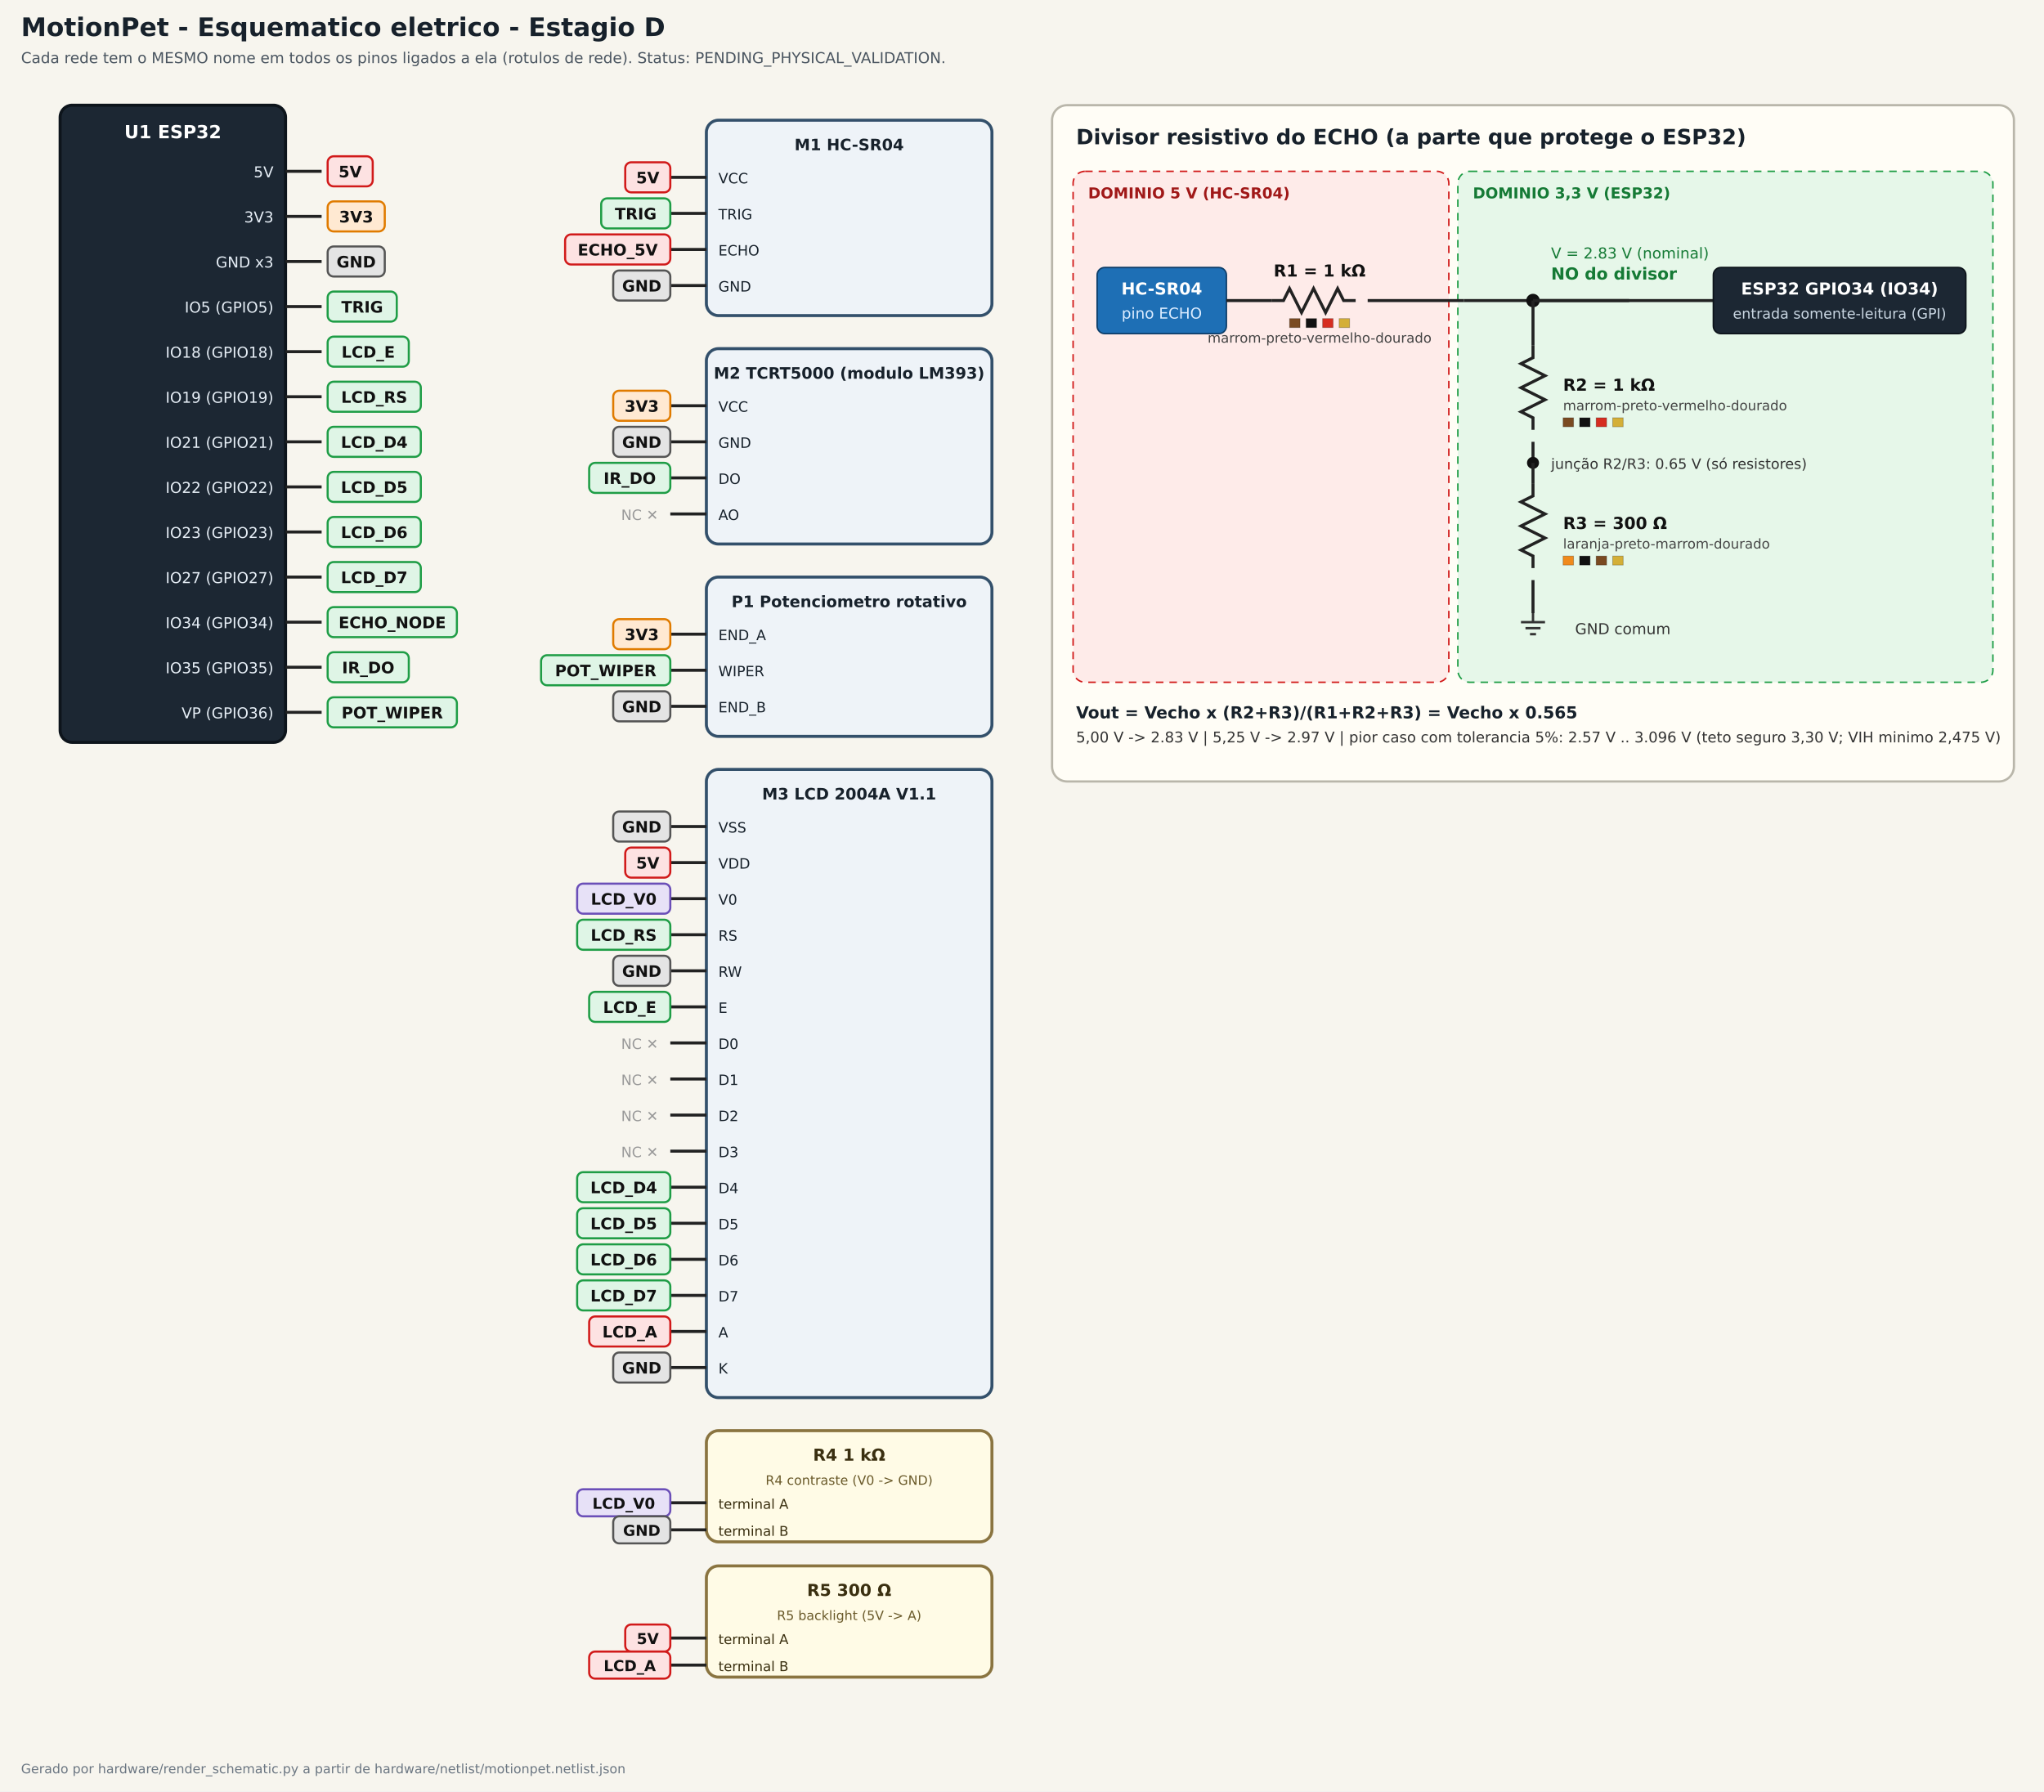
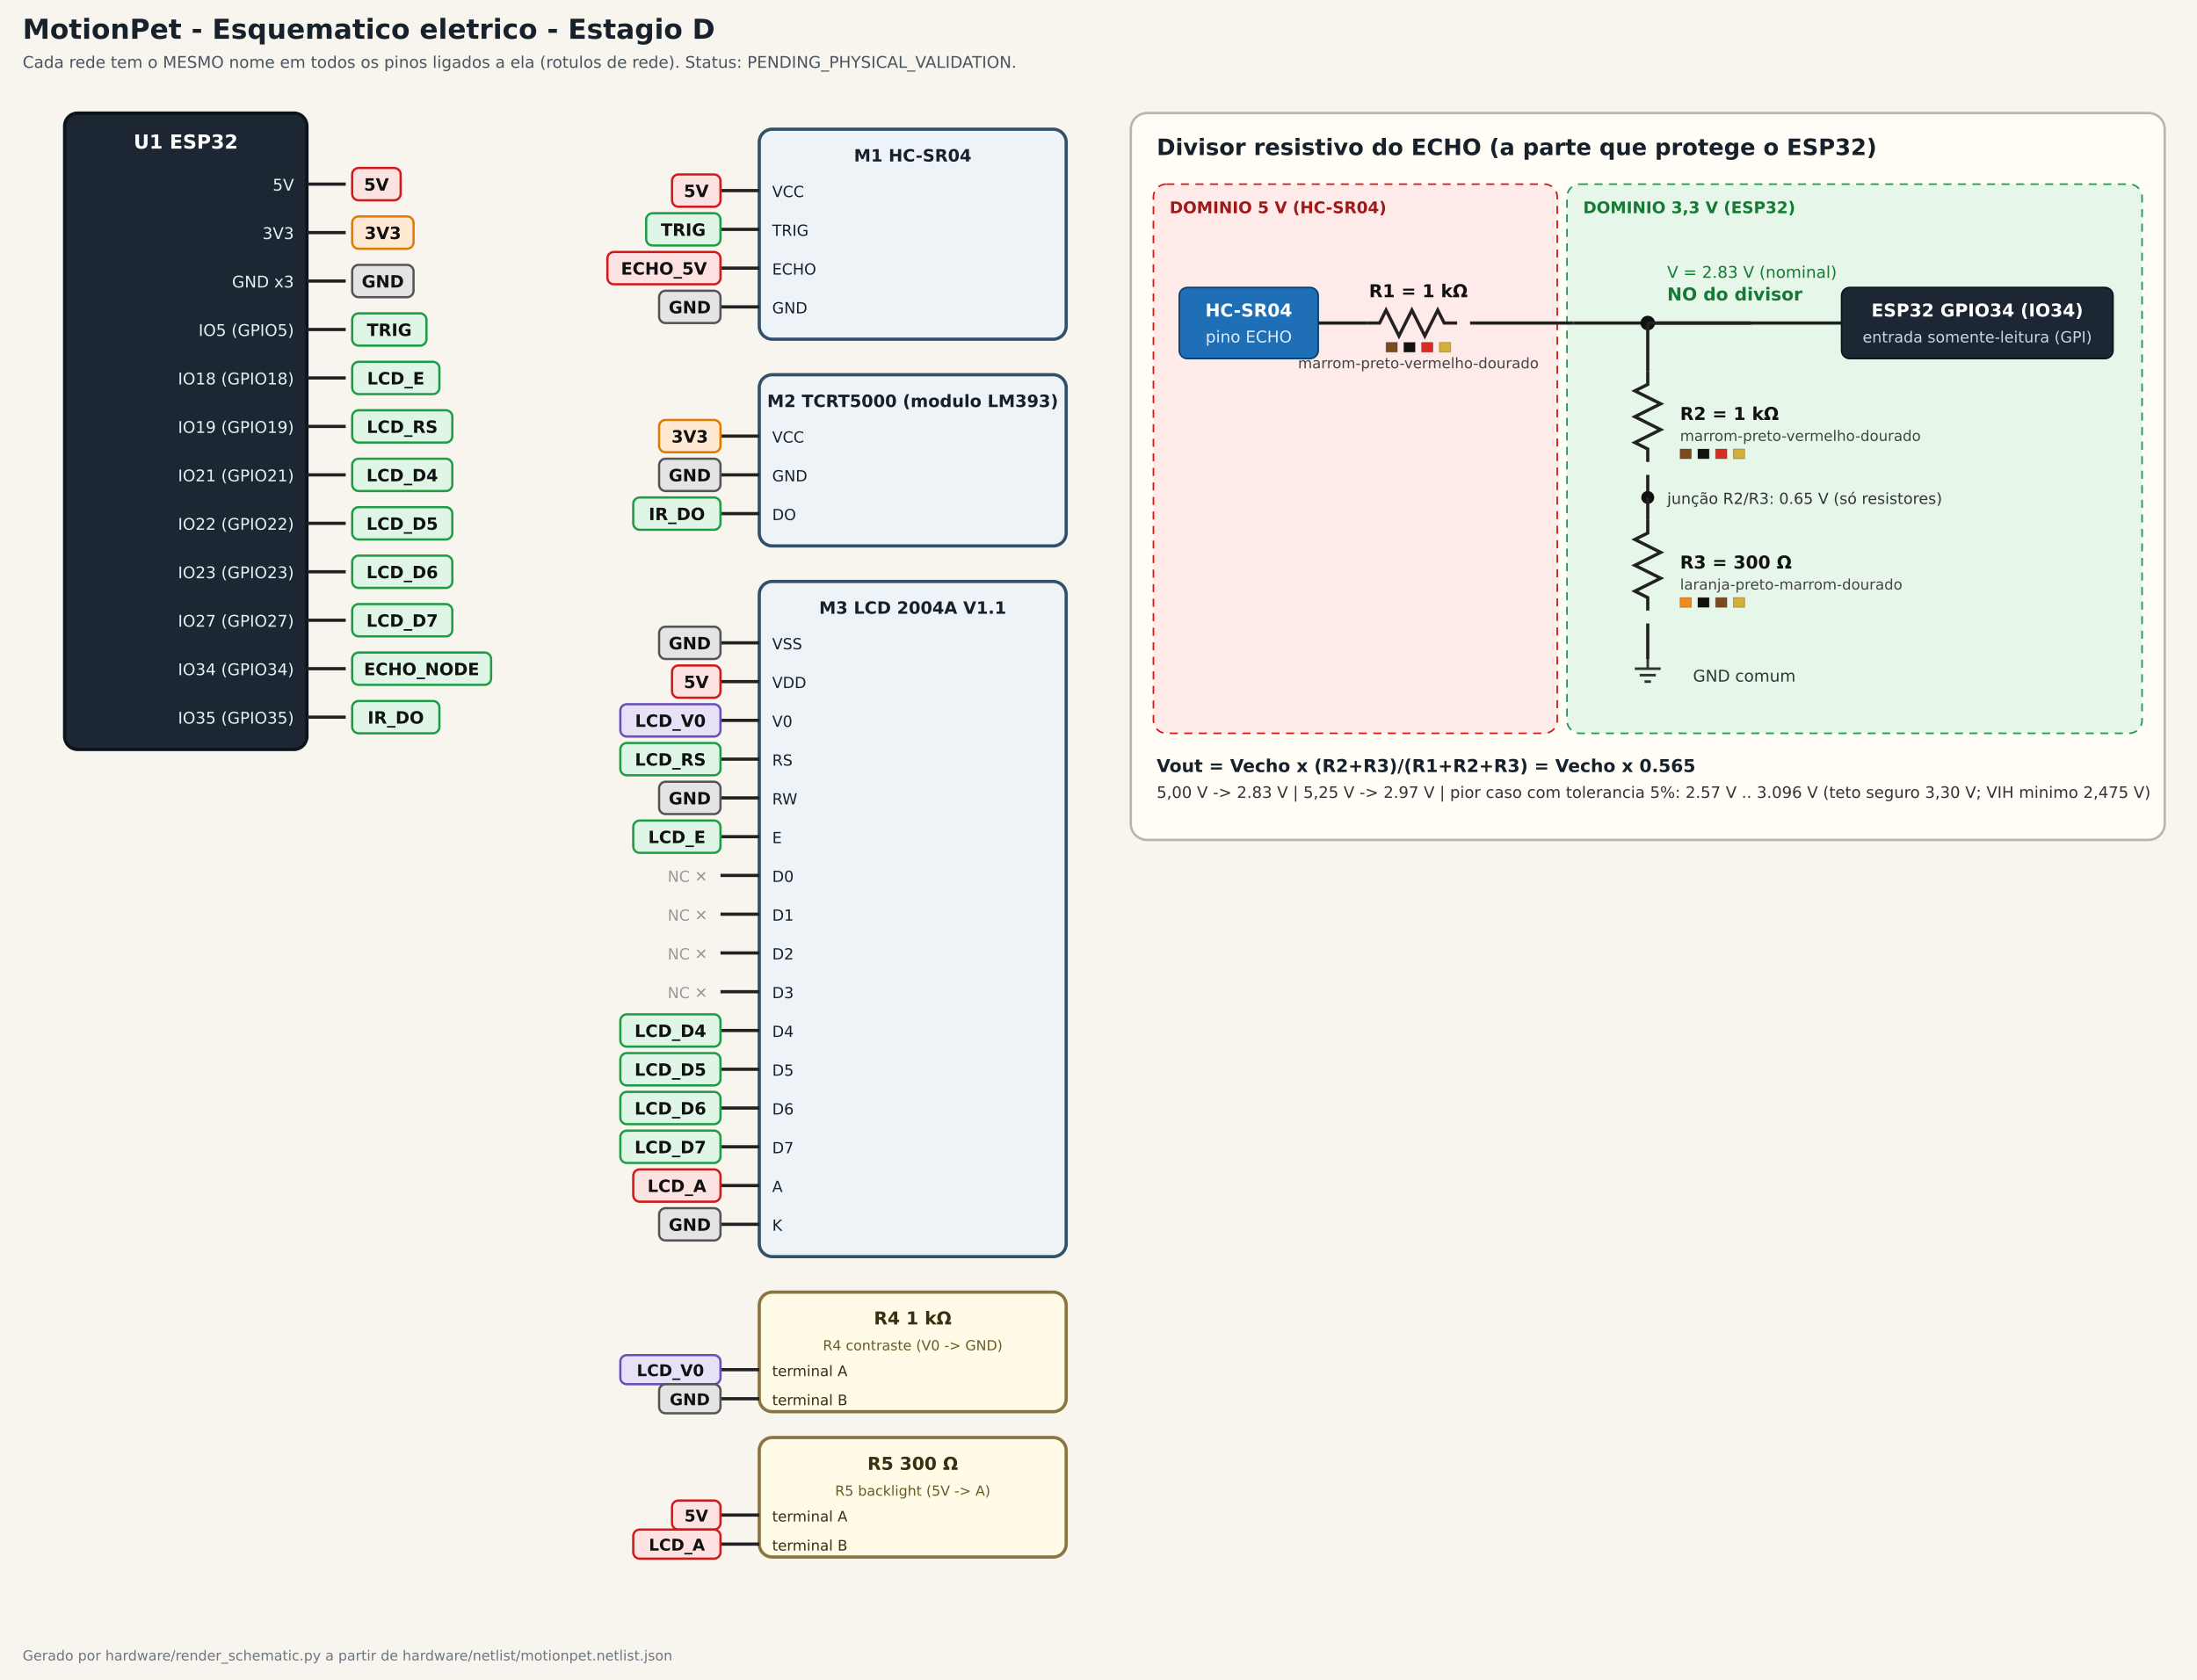
- <svg xmlns="http://www.w3.org/2000/svg" viewBox="0 0 1360 1192" width="1360" height="1192" font-family="DejaVu Sans, Verdana, Arial, sans-serif">
+ <svg xmlns="http://www.w3.org/2000/svg" viewBox="0 0 1360 1040" width="1360" height="1040" font-family="DejaVu Sans, Verdana, Arial, sans-serif">
  <rect width="100%" height="100%" fill="#f7f5ee" />
  <text x="14.0" y="24.0" font-family="DejaVu Sans, Verdana, Arial, sans-serif" font-size="17" fill="#17212b" text-anchor="start" font-weight="bold">MotionPet - Esquematico eletrico - Estagio D</text>
  <text x="14.0" y="42.0" font-family="DejaVu Sans, Verdana, Arial, sans-serif" font-size="10" fill="#4a5560" text-anchor="start" font-weight="normal">Cada rede tem o MESMO nome em todos os pinos ligados a ela (rotulos de rede). Status: PENDING_PHYSICAL_VALIDATION.</text>
-   <rect x="40" y="70" width="150" height="424" rx="8" fill="#1c2733" stroke="#0d141b" stroke-width="2" />
+   <rect x="40" y="70" width="150" height="394" rx="8" fill="#1c2733" stroke="#0d141b" stroke-width="2" />
  <text x="115.0" y="92.0" font-family="DejaVu Sans, Verdana, Arial, sans-serif" font-size="12" fill="#fff" text-anchor="middle" font-weight="bold">U1  ESP32</text>
  <path d="M190,114 h24" stroke="#222" stroke-width="2" />
  <text x="182.0" y="118.0" font-family="DejaVu Sans, Verdana, Arial, sans-serif" font-size="10" fill="#e6eef6" text-anchor="end" font-weight="normal">5V</text>
  <g>
    <rect x="218" y="104" width="30" height="20" rx="4" fill="#fde2e2" stroke="#d11a1a" stroke-width="1.4" />
    <text x="233.0" y="118.0" font-family="DejaVu Sans, Verdana, Arial, sans-serif" font-size="10.5" fill="#111" text-anchor="middle" font-weight="bold">5V</text>
  </g>
  <path d="M190,144 h24" stroke="#222" stroke-width="2" />
  <text x="182.0" y="148.0" font-family="DejaVu Sans, Verdana, Arial, sans-serif" font-size="10" fill="#e6eef6" text-anchor="end" font-weight="normal">3V3</text>
  <g>
    <rect x="218" y="134" width="38" height="20" rx="4" fill="#ffe9d2" stroke="#e07b00" stroke-width="1.4" />
    <text x="237.0" y="148.0" font-family="DejaVu Sans, Verdana, Arial, sans-serif" font-size="10.5" fill="#111" text-anchor="middle" font-weight="bold">3V3</text>
  </g>
  <path d="M190,174 h24" stroke="#222" stroke-width="2" />
  <text x="182.0" y="178.0" font-family="DejaVu Sans, Verdana, Arial, sans-serif" font-size="10" fill="#e6eef6" text-anchor="end" font-weight="normal">GND x3</text>
  <g>
    <rect x="218" y="164" width="38" height="20" rx="4" fill="#e4e4e4" stroke="#555" stroke-width="1.4" />
    <text x="237.0" y="178.0" font-family="DejaVu Sans, Verdana, Arial, sans-serif" font-size="10.5" fill="#111" text-anchor="middle" font-weight="bold">GND</text>
  </g>
  <path d="M190,204 h24" stroke="#222" stroke-width="2" />
  <text x="182.0" y="208.0" font-family="DejaVu Sans, Verdana, Arial, sans-serif" font-size="10" fill="#e6eef6" text-anchor="end" font-weight="normal">IO5 (GPIO5)</text>
  <g>
    <rect x="218" y="194" width="46" height="20" rx="4" fill="#dff5e6" stroke="#1f9d46" stroke-width="1.4" />
    <text x="241.0" y="208.0" font-family="DejaVu Sans, Verdana, Arial, sans-serif" font-size="10.5" fill="#111" text-anchor="middle" font-weight="bold">TRIG</text>
  </g>
  <path d="M190,234 h24" stroke="#222" stroke-width="2" />
  <text x="182.0" y="238.0" font-family="DejaVu Sans, Verdana, Arial, sans-serif" font-size="10" fill="#e6eef6" text-anchor="end" font-weight="normal">IO18 (GPIO18)</text>
  <g>
    <rect x="218" y="224" width="54" height="20" rx="4" fill="#dff5e6" stroke="#1f9d46" stroke-width="1.4" />
    <text x="245.0" y="238.0" font-family="DejaVu Sans, Verdana, Arial, sans-serif" font-size="10.5" fill="#111" text-anchor="middle" font-weight="bold">LCD_E</text>
  </g>
  <path d="M190,264 h24" stroke="#222" stroke-width="2" />
  <text x="182.0" y="268.0" font-family="DejaVu Sans, Verdana, Arial, sans-serif" font-size="10" fill="#e6eef6" text-anchor="end" font-weight="normal">IO19 (GPIO19)</text>
  <g>
    <rect x="218" y="254" width="62" height="20" rx="4" fill="#dff5e6" stroke="#1f9d46" stroke-width="1.4" />
    <text x="249.0" y="268.0" font-family="DejaVu Sans, Verdana, Arial, sans-serif" font-size="10.5" fill="#111" text-anchor="middle" font-weight="bold">LCD_RS</text>
  </g>
  <path d="M190,294 h24" stroke="#222" stroke-width="2" />
  <text x="182.0" y="298.0" font-family="DejaVu Sans, Verdana, Arial, sans-serif" font-size="10" fill="#e6eef6" text-anchor="end" font-weight="normal">IO21 (GPIO21)</text>
  <g>
    <rect x="218" y="284" width="62" height="20" rx="4" fill="#dff5e6" stroke="#1f9d46" stroke-width="1.4" />
    <text x="249.0" y="298.0" font-family="DejaVu Sans, Verdana, Arial, sans-serif" font-size="10.5" fill="#111" text-anchor="middle" font-weight="bold">LCD_D4</text>
  </g>
  <path d="M190,324 h24" stroke="#222" stroke-width="2" />
  <text x="182.0" y="328.0" font-family="DejaVu Sans, Verdana, Arial, sans-serif" font-size="10" fill="#e6eef6" text-anchor="end" font-weight="normal">IO22 (GPIO22)</text>
  <g>
    <rect x="218" y="314" width="62" height="20" rx="4" fill="#dff5e6" stroke="#1f9d46" stroke-width="1.4" />
    <text x="249.0" y="328.0" font-family="DejaVu Sans, Verdana, Arial, sans-serif" font-size="10.5" fill="#111" text-anchor="middle" font-weight="bold">LCD_D5</text>
  </g>
  <path d="M190,354 h24" stroke="#222" stroke-width="2" />
  <text x="182.0" y="358.0" font-family="DejaVu Sans, Verdana, Arial, sans-serif" font-size="10" fill="#e6eef6" text-anchor="end" font-weight="normal">IO23 (GPIO23)</text>
  <g>
    <rect x="218" y="344" width="62" height="20" rx="4" fill="#dff5e6" stroke="#1f9d46" stroke-width="1.4" />
    <text x="249.0" y="358.0" font-family="DejaVu Sans, Verdana, Arial, sans-serif" font-size="10.5" fill="#111" text-anchor="middle" font-weight="bold">LCD_D6</text>
  </g>
  <path d="M190,384 h24" stroke="#222" stroke-width="2" />
  <text x="182.0" y="388.0" font-family="DejaVu Sans, Verdana, Arial, sans-serif" font-size="10" fill="#e6eef6" text-anchor="end" font-weight="normal">IO27 (GPIO27)</text>
  <g>
    <rect x="218" y="374" width="62" height="20" rx="4" fill="#dff5e6" stroke="#1f9d46" stroke-width="1.4" />
    <text x="249.0" y="388.0" font-family="DejaVu Sans, Verdana, Arial, sans-serif" font-size="10.5" fill="#111" text-anchor="middle" font-weight="bold">LCD_D7</text>
  </g>
  <path d="M190,414 h24" stroke="#222" stroke-width="2" />
  <text x="182.0" y="418.0" font-family="DejaVu Sans, Verdana, Arial, sans-serif" font-size="10" fill="#e6eef6" text-anchor="end" font-weight="normal">IO34 (GPIO34)</text>
  <g>
    <rect x="218" y="404" width="86" height="20" rx="4" fill="#dff5e6" stroke="#1f9d46" stroke-width="1.4" />
    <text x="261.0" y="418.0" font-family="DejaVu Sans, Verdana, Arial, sans-serif" font-size="10.5" fill="#111" text-anchor="middle" font-weight="bold">ECHO_NODE</text>
  </g>
  <path d="M190,444 h24" stroke="#222" stroke-width="2" />
  <text x="182.0" y="448.0" font-family="DejaVu Sans, Verdana, Arial, sans-serif" font-size="10" fill="#e6eef6" text-anchor="end" font-weight="normal">IO35 (GPIO35)</text>
  <g>
    <rect x="218" y="434" width="54" height="20" rx="4" fill="#dff5e6" stroke="#1f9d46" stroke-width="1.4" />
    <text x="245.0" y="448.0" font-family="DejaVu Sans, Verdana, Arial, sans-serif" font-size="10.5" fill="#111" text-anchor="middle" font-weight="bold">IR_DO</text>
-   </g>
-   <path d="M190,474 h24" stroke="#222" stroke-width="2" />
-   <text x="182.0" y="478.0" font-family="DejaVu Sans, Verdana, Arial, sans-serif" font-size="10" fill="#e6eef6" text-anchor="end" font-weight="normal">VP (GPIO36)</text>
-   <g>
-     <rect x="218" y="464" width="86" height="20" rx="4" fill="#dff5e6" stroke="#1f9d46" stroke-width="1.4" />
-     <text x="261.0" y="478.0" font-family="DejaVu Sans, Verdana, Arial, sans-serif" font-size="10.5" fill="#111" text-anchor="middle" font-weight="bold">POT_WIPER</text>
  </g>
  <rect x="470" y="80" width="190" height="130" rx="8" fill="#eef3f8" stroke="#33506b" stroke-width="2" />
  <text x="565.0" y="100.0" font-family="DejaVu Sans, Verdana, Arial, sans-serif" font-size="10.5" fill="#17212b" text-anchor="middle" font-weight="bold">M1  HC-SR04</text>
  <path d="M470,118 h-24" stroke="#222" stroke-width="2" />
  <text x="478.0" y="122.0" font-family="DejaVu Sans, Verdana, Arial, sans-serif" font-size="9.5" fill="#17212b" text-anchor="start" font-weight="normal">VCC</text>
  <g>
    <rect x="416" y="108" width="30" height="20" rx="4" fill="#fde2e2" stroke="#d11a1a" stroke-width="1.4" />
    <text x="431.0" y="122.0" font-family="DejaVu Sans, Verdana, Arial, sans-serif" font-size="10.5" fill="#111" text-anchor="middle" font-weight="bold">5V</text>
  </g>
  <path d="M470,142 h-24" stroke="#222" stroke-width="2" />
  <text x="478.0" y="146.0" font-family="DejaVu Sans, Verdana, Arial, sans-serif" font-size="9.5" fill="#17212b" text-anchor="start" font-weight="normal">TRIG</text>
  <g>
    <rect x="400" y="132" width="46" height="20" rx="4" fill="#dff5e6" stroke="#1f9d46" stroke-width="1.4" />
    <text x="423.0" y="146.0" font-family="DejaVu Sans, Verdana, Arial, sans-serif" font-size="10.5" fill="#111" text-anchor="middle" font-weight="bold">TRIG</text>
  </g>
  <path d="M470,166 h-24" stroke="#222" stroke-width="2" />
  <text x="478.0" y="170.0" font-family="DejaVu Sans, Verdana, Arial, sans-serif" font-size="9.5" fill="#17212b" text-anchor="start" font-weight="normal">ECHO</text>
  <g>
    <rect x="376" y="156" width="70" height="20" rx="4" fill="#fde2e2" stroke="#d11a1a" stroke-width="1.4" />
    <text x="411.0" y="170.0" font-family="DejaVu Sans, Verdana, Arial, sans-serif" font-size="10.5" fill="#111" text-anchor="middle" font-weight="bold">ECHO_5V</text>
  </g>
  <path d="M470,190 h-24" stroke="#222" stroke-width="2" />
  <text x="478.0" y="194.0" font-family="DejaVu Sans, Verdana, Arial, sans-serif" font-size="9.5" fill="#17212b" text-anchor="start" font-weight="normal">GND</text>
  <g>
    <rect x="408" y="180" width="38" height="20" rx="4" fill="#e4e4e4" stroke="#555" stroke-width="1.4" />
    <text x="427.0" y="194.0" font-family="DejaVu Sans, Verdana, Arial, sans-serif" font-size="10.5" fill="#111" text-anchor="middle" font-weight="bold">GND</text>
  </g>
-   <rect x="470" y="232" width="190" height="130" rx="8" fill="#eef3f8" stroke="#33506b" stroke-width="2" />
+   <rect x="470" y="232" width="190" height="106" rx="8" fill="#eef3f8" stroke="#33506b" stroke-width="2" />
  <text x="565.0" y="252.0" font-family="DejaVu Sans, Verdana, Arial, sans-serif" font-size="10.5" fill="#17212b" text-anchor="middle" font-weight="bold">M2  TCRT5000 (modulo LM393)</text>
  <path d="M470,270 h-24" stroke="#222" stroke-width="2" />
  <text x="478.0" y="274.0" font-family="DejaVu Sans, Verdana, Arial, sans-serif" font-size="9.5" fill="#17212b" text-anchor="start" font-weight="normal">VCC</text>
  <g>
    <rect x="408" y="260" width="38" height="20" rx="4" fill="#ffe9d2" stroke="#e07b00" stroke-width="1.4" />
    <text x="427.0" y="274.0" font-family="DejaVu Sans, Verdana, Arial, sans-serif" font-size="10.5" fill="#111" text-anchor="middle" font-weight="bold">3V3</text>
  </g>
  <path d="M470,294 h-24" stroke="#222" stroke-width="2" />
  <text x="478.0" y="298.0" font-family="DejaVu Sans, Verdana, Arial, sans-serif" font-size="9.5" fill="#17212b" text-anchor="start" font-weight="normal">GND</text>
  <g>
    <rect x="408" y="284" width="38" height="20" rx="4" fill="#e4e4e4" stroke="#555" stroke-width="1.4" />
    <text x="427.0" y="298.0" font-family="DejaVu Sans, Verdana, Arial, sans-serif" font-size="10.5" fill="#111" text-anchor="middle" font-weight="bold">GND</text>
  </g>
  <path d="M470,318 h-24" stroke="#222" stroke-width="2" />
  <text x="478.0" y="322.0" font-family="DejaVu Sans, Verdana, Arial, sans-serif" font-size="9.5" fill="#17212b" text-anchor="start" font-weight="normal">DO</text>
  <g>
    <rect x="392" y="308" width="54" height="20" rx="4" fill="#dff5e6" stroke="#1f9d46" stroke-width="1.4" />
    <text x="419.0" y="322.0" font-family="DejaVu Sans, Verdana, Arial, sans-serif" font-size="10.5" fill="#111" text-anchor="middle" font-weight="bold">IR_DO</text>
  </g>
-   <path d="M470,342 h-24" stroke="#222" stroke-width="2" />
-   <text x="478.0" y="346.0" font-family="DejaVu Sans, Verdana, Arial, sans-serif" font-size="9.5" fill="#17212b" text-anchor="start" font-weight="normal">AO</text>
-   <text x="438.0" y="346.0" font-family="DejaVu Sans, Verdana, Arial, sans-serif" font-size="9.5" fill="#999" text-anchor="end" font-weight="normal">NC ✕</text>
-   <rect x="470" y="384" width="190" height="106" rx="8" fill="#eef3f8" stroke="#33506b" stroke-width="2" />
-   <text x="565.0" y="404.0" font-family="DejaVu Sans, Verdana, Arial, sans-serif" font-size="10.5" fill="#17212b" text-anchor="middle" font-weight="bold">P1  Potenciometro rotativo</text>
+   <rect x="470" y="360" width="190" height="418" rx="8" fill="#eef3f8" stroke="#33506b" stroke-width="2" />
+   <text x="565.0" y="380.0" font-family="DejaVu Sans, Verdana, Arial, sans-serif" font-size="10.5" fill="#17212b" text-anchor="middle" font-weight="bold">M3  LCD 2004A V1.1</text>
+   <path d="M470,398 h-24" stroke="#222" stroke-width="2" />
+   <text x="478.0" y="402.0" font-family="DejaVu Sans, Verdana, Arial, sans-serif" font-size="9.5" fill="#17212b" text-anchor="start" font-weight="normal">VSS</text>
+   <g>
+     <rect x="408" y="388" width="38" height="20" rx="4" fill="#e4e4e4" stroke="#555" stroke-width="1.4" />
+     <text x="427.0" y="402.0" font-family="DejaVu Sans, Verdana, Arial, sans-serif" font-size="10.5" fill="#111" text-anchor="middle" font-weight="bold">GND</text>
+   </g>
  <path d="M470,422 h-24" stroke="#222" stroke-width="2" />
-   <text x="478.0" y="426.0" font-family="DejaVu Sans, Verdana, Arial, sans-serif" font-size="9.5" fill="#17212b" text-anchor="start" font-weight="normal">END_A</text>
-   <g>
-     <rect x="408" y="412" width="38" height="20" rx="4" fill="#ffe9d2" stroke="#e07b00" stroke-width="1.4" />
-     <text x="427.0" y="426.0" font-family="DejaVu Sans, Verdana, Arial, sans-serif" font-size="10.5" fill="#111" text-anchor="middle" font-weight="bold">3V3</text>
+   <text x="478.0" y="426.0" font-family="DejaVu Sans, Verdana, Arial, sans-serif" font-size="9.5" fill="#17212b" text-anchor="start" font-weight="normal">VDD</text>
+   <g>
+     <rect x="416" y="412" width="30" height="20" rx="4" fill="#fde2e2" stroke="#d11a1a" stroke-width="1.4" />
+     <text x="431.0" y="426.0" font-family="DejaVu Sans, Verdana, Arial, sans-serif" font-size="10.5" fill="#111" text-anchor="middle" font-weight="bold">5V</text>
  </g>
  <path d="M470,446 h-24" stroke="#222" stroke-width="2" />
-   <text x="478.0" y="450.0" font-family="DejaVu Sans, Verdana, Arial, sans-serif" font-size="9.5" fill="#17212b" text-anchor="start" font-weight="normal">WIPER</text>
-   <g>
-     <rect x="360" y="436" width="86" height="20" rx="4" fill="#dff5e6" stroke="#1f9d46" stroke-width="1.4" />
-     <text x="403.0" y="450.0" font-family="DejaVu Sans, Verdana, Arial, sans-serif" font-size="10.5" fill="#111" text-anchor="middle" font-weight="bold">POT_WIPER</text>
+   <text x="478.0" y="450.0" font-family="DejaVu Sans, Verdana, Arial, sans-serif" font-size="9.5" fill="#17212b" text-anchor="start" font-weight="normal">V0</text>
+   <g>
+     <rect x="384" y="436" width="62" height="20" rx="4" fill="#e7e1f7" stroke="#6b4fb8" stroke-width="1.4" />
+     <text x="415.0" y="450.0" font-family="DejaVu Sans, Verdana, Arial, sans-serif" font-size="10.5" fill="#111" text-anchor="middle" font-weight="bold">LCD_V0</text>
  </g>
  <path d="M470,470 h-24" stroke="#222" stroke-width="2" />
-   <text x="478.0" y="474.0" font-family="DejaVu Sans, Verdana, Arial, sans-serif" font-size="9.5" fill="#17212b" text-anchor="start" font-weight="normal">END_B</text>
-   <g>
-     <rect x="408" y="460" width="38" height="20" rx="4" fill="#e4e4e4" stroke="#555" stroke-width="1.4" />
-     <text x="427.0" y="474.0" font-family="DejaVu Sans, Verdana, Arial, sans-serif" font-size="10.5" fill="#111" text-anchor="middle" font-weight="bold">GND</text>
-   </g>
-   <rect x="470" y="512" width="190" height="418" rx="8" fill="#eef3f8" stroke="#33506b" stroke-width="2" />
-   <text x="565.0" y="532.0" font-family="DejaVu Sans, Verdana, Arial, sans-serif" font-size="10.5" fill="#17212b" text-anchor="middle" font-weight="bold">M3  LCD 2004A V1.1</text>
-   <path d="M470,550 h-24" stroke="#222" stroke-width="2" />
-   <text x="478.0" y="554.0" font-family="DejaVu Sans, Verdana, Arial, sans-serif" font-size="9.5" fill="#17212b" text-anchor="start" font-weight="normal">VSS</text>
-   <g>
-     <rect x="408" y="540" width="38" height="20" rx="4" fill="#e4e4e4" stroke="#555" stroke-width="1.4" />
-     <text x="427.0" y="554.0" font-family="DejaVu Sans, Verdana, Arial, sans-serif" font-size="10.5" fill="#111" text-anchor="middle" font-weight="bold">GND</text>
-   </g>
-   <path d="M470,574 h-24" stroke="#222" stroke-width="2" />
-   <text x="478.0" y="578.0" font-family="DejaVu Sans, Verdana, Arial, sans-serif" font-size="9.5" fill="#17212b" text-anchor="start" font-weight="normal">VDD</text>
-   <g>
-     <rect x="416" y="564" width="30" height="20" rx="4" fill="#fde2e2" stroke="#d11a1a" stroke-width="1.4" />
-     <text x="431.0" y="578.0" font-family="DejaVu Sans, Verdana, Arial, sans-serif" font-size="10.5" fill="#111" text-anchor="middle" font-weight="bold">5V</text>
-   </g>
-   <path d="M470,598 h-24" stroke="#222" stroke-width="2" />
-   <text x="478.0" y="602.0" font-family="DejaVu Sans, Verdana, Arial, sans-serif" font-size="9.5" fill="#17212b" text-anchor="start" font-weight="normal">V0</text>
-   <g>
-     <rect x="384" y="588" width="62" height="20" rx="4" fill="#e7e1f7" stroke="#6b4fb8" stroke-width="1.4" />
-     <text x="415.0" y="602.0" font-family="DejaVu Sans, Verdana, Arial, sans-serif" font-size="10.5" fill="#111" text-anchor="middle" font-weight="bold">LCD_V0</text>
-   </g>
-   <path d="M470,622 h-24" stroke="#222" stroke-width="2" />
-   <text x="478.0" y="626.0" font-family="DejaVu Sans, Verdana, Arial, sans-serif" font-size="9.5" fill="#17212b" text-anchor="start" font-weight="normal">RS</text>
-   <g>
-     <rect x="384" y="612" width="62" height="20" rx="4" fill="#dff5e6" stroke="#1f9d46" stroke-width="1.4" />
-     <text x="415.0" y="626.0" font-family="DejaVu Sans, Verdana, Arial, sans-serif" font-size="10.5" fill="#111" text-anchor="middle" font-weight="bold">LCD_RS</text>
-   </g>
-   <path d="M470,646 h-24" stroke="#222" stroke-width="2" />
-   <text x="478.0" y="650.0" font-family="DejaVu Sans, Verdana, Arial, sans-serif" font-size="9.5" fill="#17212b" text-anchor="start" font-weight="normal">RW</text>
-   <g>
-     <rect x="408" y="636" width="38" height="20" rx="4" fill="#e4e4e4" stroke="#555" stroke-width="1.4" />
-     <text x="427.0" y="650.0" font-family="DejaVu Sans, Verdana, Arial, sans-serif" font-size="10.5" fill="#111" text-anchor="middle" font-weight="bold">GND</text>
-   </g>
-   <path d="M470,670 h-24" stroke="#222" stroke-width="2" />
-   <text x="478.0" y="674.0" font-family="DejaVu Sans, Verdana, Arial, sans-serif" font-size="9.5" fill="#17212b" text-anchor="start" font-weight="normal">E</text>
-   <g>
-     <rect x="392" y="660" width="54" height="20" rx="4" fill="#dff5e6" stroke="#1f9d46" stroke-width="1.4" />
-     <text x="419.0" y="674.0" font-family="DejaVu Sans, Verdana, Arial, sans-serif" font-size="10.5" fill="#111" text-anchor="middle" font-weight="bold">LCD_E</text>
-   </g>
-   <path d="M470,694 h-24" stroke="#222" stroke-width="2" />
-   <text x="478.0" y="698.0" font-family="DejaVu Sans, Verdana, Arial, sans-serif" font-size="9.5" fill="#17212b" text-anchor="start" font-weight="normal">D0</text>
-   <text x="438.0" y="698.0" font-family="DejaVu Sans, Verdana, Arial, sans-serif" font-size="9.5" fill="#999" text-anchor="end" font-weight="normal">NC ✕</text>
-   <path d="M470,718 h-24" stroke="#222" stroke-width="2" />
-   <text x="478.0" y="722.0" font-family="DejaVu Sans, Verdana, Arial, sans-serif" font-size="9.5" fill="#17212b" text-anchor="start" font-weight="normal">D1</text>
-   <text x="438.0" y="722.0" font-family="DejaVu Sans, Verdana, Arial, sans-serif" font-size="9.5" fill="#999" text-anchor="end" font-weight="normal">NC ✕</text>
-   <path d="M470,742 h-24" stroke="#222" stroke-width="2" />
-   <text x="478.0" y="746.0" font-family="DejaVu Sans, Verdana, Arial, sans-serif" font-size="9.5" fill="#17212b" text-anchor="start" font-weight="normal">D2</text>
-   <text x="438.0" y="746.0" font-family="DejaVu Sans, Verdana, Arial, sans-serif" font-size="9.5" fill="#999" text-anchor="end" font-weight="normal">NC ✕</text>
-   <path d="M470,766 h-24" stroke="#222" stroke-width="2" />
-   <text x="478.0" y="770.0" font-family="DejaVu Sans, Verdana, Arial, sans-serif" font-size="9.5" fill="#17212b" text-anchor="start" font-weight="normal">D3</text>
-   <text x="438.0" y="770.0" font-family="DejaVu Sans, Verdana, Arial, sans-serif" font-size="9.5" fill="#999" text-anchor="end" font-weight="normal">NC ✕</text>
-   <path d="M470,790 h-24" stroke="#222" stroke-width="2" />
-   <text x="478.0" y="794.0" font-family="DejaVu Sans, Verdana, Arial, sans-serif" font-size="9.5" fill="#17212b" text-anchor="start" font-weight="normal">D4</text>
-   <g>
-     <rect x="384" y="780" width="62" height="20" rx="4" fill="#dff5e6" stroke="#1f9d46" stroke-width="1.4" />
-     <text x="415.0" y="794.0" font-family="DejaVu Sans, Verdana, Arial, sans-serif" font-size="10.5" fill="#111" text-anchor="middle" font-weight="bold">LCD_D4</text>
-   </g>
-   <path d="M470,814 h-24" stroke="#222" stroke-width="2" />
-   <text x="478.0" y="818.0" font-family="DejaVu Sans, Verdana, Arial, sans-serif" font-size="9.5" fill="#17212b" text-anchor="start" font-weight="normal">D5</text>
-   <g>
-     <rect x="384" y="804" width="62" height="20" rx="4" fill="#dff5e6" stroke="#1f9d46" stroke-width="1.4" />
-     <text x="415.0" y="818.0" font-family="DejaVu Sans, Verdana, Arial, sans-serif" font-size="10.5" fill="#111" text-anchor="middle" font-weight="bold">LCD_D5</text>
-   </g>
-   <path d="M470,838 h-24" stroke="#222" stroke-width="2" />
-   <text x="478.0" y="842.0" font-family="DejaVu Sans, Verdana, Arial, sans-serif" font-size="9.5" fill="#17212b" text-anchor="start" font-weight="normal">D6</text>
-   <g>
-     <rect x="384" y="828" width="62" height="20" rx="4" fill="#dff5e6" stroke="#1f9d46" stroke-width="1.4" />
-     <text x="415.0" y="842.0" font-family="DejaVu Sans, Verdana, Arial, sans-serif" font-size="10.5" fill="#111" text-anchor="middle" font-weight="bold">LCD_D6</text>
-   </g>
-   <path d="M470,862 h-24" stroke="#222" stroke-width="2" />
-   <text x="478.0" y="866.0" font-family="DejaVu Sans, Verdana, Arial, sans-serif" font-size="9.5" fill="#17212b" text-anchor="start" font-weight="normal">D7</text>
-   <g>
-     <rect x="384" y="852" width="62" height="20" rx="4" fill="#dff5e6" stroke="#1f9d46" stroke-width="1.4" />
-     <text x="415.0" y="866.0" font-family="DejaVu Sans, Verdana, Arial, sans-serif" font-size="10.5" fill="#111" text-anchor="middle" font-weight="bold">LCD_D7</text>
-   </g>
-   <path d="M470,886 h-24" stroke="#222" stroke-width="2" />
-   <text x="478.0" y="890.0" font-family="DejaVu Sans, Verdana, Arial, sans-serif" font-size="9.5" fill="#17212b" text-anchor="start" font-weight="normal">A</text>
-   <g>
-     <rect x="392" y="876" width="54" height="20" rx="4" fill="#fde2e2" stroke="#d11a1a" stroke-width="1.4" />
-     <text x="419.0" y="890.0" font-family="DejaVu Sans, Verdana, Arial, sans-serif" font-size="10.5" fill="#111" text-anchor="middle" font-weight="bold">LCD_A</text>
-   </g>
-   <path d="M470,910 h-24" stroke="#222" stroke-width="2" />
-   <text x="478.0" y="914.0" font-family="DejaVu Sans, Verdana, Arial, sans-serif" font-size="9.5" fill="#17212b" text-anchor="start" font-weight="normal">K</text>
-   <g>
-     <rect x="408" y="900" width="38" height="20" rx="4" fill="#e4e4e4" stroke="#555" stroke-width="1.4" />
-     <text x="427.0" y="914.0" font-family="DejaVu Sans, Verdana, Arial, sans-serif" font-size="10.5" fill="#111" text-anchor="middle" font-weight="bold">GND</text>
-   </g>
-   <rect x="470" y="952" width="190" height="74" rx="8" fill="#fffbe6" stroke="#8a7440" stroke-width="2" />
-   <text x="565.0" y="972.0" font-family="DejaVu Sans, Verdana, Arial, sans-serif" font-size="11" fill="#3a2f10" text-anchor="middle" font-weight="bold">R4  1 kΩ</text>
-   <text x="565.0" y="988.0" font-family="DejaVu Sans, Verdana, Arial, sans-serif" font-size="8.6" fill="#6a5a2a" text-anchor="middle" font-weight="normal">R4 contraste (V0 -&gt; GND)</text>
-   <path d="M470,1000 h-24" stroke="#222" stroke-width="2" />
-   <g>
-     <rect x="384" y="991" width="62" height="18" rx="4" fill="#e7e1f7" stroke="#6b4fb8" stroke-width="1.4" />
-     <text x="415.0" y="1004.0" font-family="DejaVu Sans, Verdana, Arial, sans-serif" font-size="10" fill="#111" text-anchor="middle" font-weight="bold">LCD_V0</text>
-   </g>
-   <text x="478.0" y="1004.0" font-family="DejaVu Sans, Verdana, Arial, sans-serif" font-size="9" fill="#3a2f10" text-anchor="start" font-weight="normal">terminal A</text>
-   <path d="M470,1018 h-24" stroke="#222" stroke-width="2" />
-   <g>
-     <rect x="408" y="1009" width="38" height="18" rx="4" fill="#e4e4e4" stroke="#555" stroke-width="1.4" />
-     <text x="427.0" y="1022.0" font-family="DejaVu Sans, Verdana, Arial, sans-serif" font-size="10" fill="#111" text-anchor="middle" font-weight="bold">GND</text>
-   </g>
-   <text x="478.0" y="1022.0" font-family="DejaVu Sans, Verdana, Arial, sans-serif" font-size="9" fill="#3a2f10" text-anchor="start" font-weight="normal">terminal B</text>
-   <rect x="470" y="1042" width="190" height="74" rx="8" fill="#fffbe6" stroke="#8a7440" stroke-width="2" />
-   <text x="565.0" y="1062.0" font-family="DejaVu Sans, Verdana, Arial, sans-serif" font-size="11" fill="#3a2f10" text-anchor="middle" font-weight="bold">R5  300 Ω</text>
-   <text x="565.0" y="1078.0" font-family="DejaVu Sans, Verdana, Arial, sans-serif" font-size="8.6" fill="#6a5a2a" text-anchor="middle" font-weight="normal">R5 backlight (5V -&gt; A)</text>
-   <path d="M470,1090 h-24" stroke="#222" stroke-width="2" />
-   <g>
-     <rect x="416" y="1081" width="30" height="18" rx="4" fill="#fde2e2" stroke="#d11a1a" stroke-width="1.4" />
-     <text x="431.0" y="1094.0" font-family="DejaVu Sans, Verdana, Arial, sans-serif" font-size="10" fill="#111" text-anchor="middle" font-weight="bold">5V</text>
-   </g>
-   <text x="478.0" y="1094.0" font-family="DejaVu Sans, Verdana, Arial, sans-serif" font-size="9" fill="#3a2f10" text-anchor="start" font-weight="normal">terminal A</text>
-   <path d="M470,1108 h-24" stroke="#222" stroke-width="2" />
-   <g>
-     <rect x="392" y="1099" width="54" height="18" rx="4" fill="#fde2e2" stroke="#d11a1a" stroke-width="1.4" />
-     <text x="419.0" y="1112.0" font-family="DejaVu Sans, Verdana, Arial, sans-serif" font-size="10" fill="#111" text-anchor="middle" font-weight="bold">LCD_A</text>
-   </g>
-   <text x="478.0" y="1112.0" font-family="DejaVu Sans, Verdana, Arial, sans-serif" font-size="9" fill="#3a2f10" text-anchor="start" font-weight="normal">terminal B</text>
+   <text x="478.0" y="474.0" font-family="DejaVu Sans, Verdana, Arial, sans-serif" font-size="9.5" fill="#17212b" text-anchor="start" font-weight="normal">RS</text>
+   <g>
+     <rect x="384" y="460" width="62" height="20" rx="4" fill="#dff5e6" stroke="#1f9d46" stroke-width="1.4" />
+     <text x="415.0" y="474.0" font-family="DejaVu Sans, Verdana, Arial, sans-serif" font-size="10.5" fill="#111" text-anchor="middle" font-weight="bold">LCD_RS</text>
+   </g>
+   <path d="M470,494 h-24" stroke="#222" stroke-width="2" />
+   <text x="478.0" y="498.0" font-family="DejaVu Sans, Verdana, Arial, sans-serif" font-size="9.5" fill="#17212b" text-anchor="start" font-weight="normal">RW</text>
+   <g>
+     <rect x="408" y="484" width="38" height="20" rx="4" fill="#e4e4e4" stroke="#555" stroke-width="1.4" />
+     <text x="427.0" y="498.0" font-family="DejaVu Sans, Verdana, Arial, sans-serif" font-size="10.5" fill="#111" text-anchor="middle" font-weight="bold">GND</text>
+   </g>
+   <path d="M470,518 h-24" stroke="#222" stroke-width="2" />
+   <text x="478.0" y="522.0" font-family="DejaVu Sans, Verdana, Arial, sans-serif" font-size="9.5" fill="#17212b" text-anchor="start" font-weight="normal">E</text>
+   <g>
+     <rect x="392" y="508" width="54" height="20" rx="4" fill="#dff5e6" stroke="#1f9d46" stroke-width="1.4" />
+     <text x="419.0" y="522.0" font-family="DejaVu Sans, Verdana, Arial, sans-serif" font-size="10.5" fill="#111" text-anchor="middle" font-weight="bold">LCD_E</text>
+   </g>
+   <path d="M470,542 h-24" stroke="#222" stroke-width="2" />
+   <text x="478.0" y="546.0" font-family="DejaVu Sans, Verdana, Arial, sans-serif" font-size="9.5" fill="#17212b" text-anchor="start" font-weight="normal">D0</text>
+   <text x="438.0" y="546.0" font-family="DejaVu Sans, Verdana, Arial, sans-serif" font-size="9.5" fill="#999" text-anchor="end" font-weight="normal">NC ✕</text>
+   <path d="M470,566 h-24" stroke="#222" stroke-width="2" />
+   <text x="478.0" y="570.0" font-family="DejaVu Sans, Verdana, Arial, sans-serif" font-size="9.5" fill="#17212b" text-anchor="start" font-weight="normal">D1</text>
+   <text x="438.0" y="570.0" font-family="DejaVu Sans, Verdana, Arial, sans-serif" font-size="9.5" fill="#999" text-anchor="end" font-weight="normal">NC ✕</text>
+   <path d="M470,590 h-24" stroke="#222" stroke-width="2" />
+   <text x="478.0" y="594.0" font-family="DejaVu Sans, Verdana, Arial, sans-serif" font-size="9.5" fill="#17212b" text-anchor="start" font-weight="normal">D2</text>
+   <text x="438.0" y="594.0" font-family="DejaVu Sans, Verdana, Arial, sans-serif" font-size="9.5" fill="#999" text-anchor="end" font-weight="normal">NC ✕</text>
+   <path d="M470,614 h-24" stroke="#222" stroke-width="2" />
+   <text x="478.0" y="618.0" font-family="DejaVu Sans, Verdana, Arial, sans-serif" font-size="9.5" fill="#17212b" text-anchor="start" font-weight="normal">D3</text>
+   <text x="438.0" y="618.0" font-family="DejaVu Sans, Verdana, Arial, sans-serif" font-size="9.5" fill="#999" text-anchor="end" font-weight="normal">NC ✕</text>
+   <path d="M470,638 h-24" stroke="#222" stroke-width="2" />
+   <text x="478.0" y="642.0" font-family="DejaVu Sans, Verdana, Arial, sans-serif" font-size="9.5" fill="#17212b" text-anchor="start" font-weight="normal">D4</text>
+   <g>
+     <rect x="384" y="628" width="62" height="20" rx="4" fill="#dff5e6" stroke="#1f9d46" stroke-width="1.4" />
+     <text x="415.0" y="642.0" font-family="DejaVu Sans, Verdana, Arial, sans-serif" font-size="10.5" fill="#111" text-anchor="middle" font-weight="bold">LCD_D4</text>
+   </g>
+   <path d="M470,662 h-24" stroke="#222" stroke-width="2" />
+   <text x="478.0" y="666.0" font-family="DejaVu Sans, Verdana, Arial, sans-serif" font-size="9.5" fill="#17212b" text-anchor="start" font-weight="normal">D5</text>
+   <g>
+     <rect x="384" y="652" width="62" height="20" rx="4" fill="#dff5e6" stroke="#1f9d46" stroke-width="1.4" />
+     <text x="415.0" y="666.0" font-family="DejaVu Sans, Verdana, Arial, sans-serif" font-size="10.5" fill="#111" text-anchor="middle" font-weight="bold">LCD_D5</text>
+   </g>
+   <path d="M470,686 h-24" stroke="#222" stroke-width="2" />
+   <text x="478.0" y="690.0" font-family="DejaVu Sans, Verdana, Arial, sans-serif" font-size="9.5" fill="#17212b" text-anchor="start" font-weight="normal">D6</text>
+   <g>
+     <rect x="384" y="676" width="62" height="20" rx="4" fill="#dff5e6" stroke="#1f9d46" stroke-width="1.4" />
+     <text x="415.0" y="690.0" font-family="DejaVu Sans, Verdana, Arial, sans-serif" font-size="10.5" fill="#111" text-anchor="middle" font-weight="bold">LCD_D6</text>
+   </g>
+   <path d="M470,710 h-24" stroke="#222" stroke-width="2" />
+   <text x="478.0" y="714.0" font-family="DejaVu Sans, Verdana, Arial, sans-serif" font-size="9.5" fill="#17212b" text-anchor="start" font-weight="normal">D7</text>
+   <g>
+     <rect x="384" y="700" width="62" height="20" rx="4" fill="#dff5e6" stroke="#1f9d46" stroke-width="1.4" />
+     <text x="415.0" y="714.0" font-family="DejaVu Sans, Verdana, Arial, sans-serif" font-size="10.5" fill="#111" text-anchor="middle" font-weight="bold">LCD_D7</text>
+   </g>
+   <path d="M470,734 h-24" stroke="#222" stroke-width="2" />
+   <text x="478.0" y="738.0" font-family="DejaVu Sans, Verdana, Arial, sans-serif" font-size="9.5" fill="#17212b" text-anchor="start" font-weight="normal">A</text>
+   <g>
+     <rect x="392" y="724" width="54" height="20" rx="4" fill="#fde2e2" stroke="#d11a1a" stroke-width="1.4" />
+     <text x="419.0" y="738.0" font-family="DejaVu Sans, Verdana, Arial, sans-serif" font-size="10.5" fill="#111" text-anchor="middle" font-weight="bold">LCD_A</text>
+   </g>
+   <path d="M470,758 h-24" stroke="#222" stroke-width="2" />
+   <text x="478.0" y="762.0" font-family="DejaVu Sans, Verdana, Arial, sans-serif" font-size="9.5" fill="#17212b" text-anchor="start" font-weight="normal">K</text>
+   <g>
+     <rect x="408" y="748" width="38" height="20" rx="4" fill="#e4e4e4" stroke="#555" stroke-width="1.4" />
+     <text x="427.0" y="762.0" font-family="DejaVu Sans, Verdana, Arial, sans-serif" font-size="10.5" fill="#111" text-anchor="middle" font-weight="bold">GND</text>
+   </g>
+   <rect x="470" y="800" width="190" height="74" rx="8" fill="#fffbe6" stroke="#8a7440" stroke-width="2" />
+   <text x="565.0" y="820.0" font-family="DejaVu Sans, Verdana, Arial, sans-serif" font-size="11" fill="#3a2f10" text-anchor="middle" font-weight="bold">R4  1 kΩ</text>
+   <text x="565.0" y="836.0" font-family="DejaVu Sans, Verdana, Arial, sans-serif" font-size="8.6" fill="#6a5a2a" text-anchor="middle" font-weight="normal">R4 contraste (V0 -&gt; GND)</text>
+   <path d="M470,848 h-24" stroke="#222" stroke-width="2" />
+   <g>
+     <rect x="384" y="839" width="62" height="18" rx="4" fill="#e7e1f7" stroke="#6b4fb8" stroke-width="1.4" />
+     <text x="415.0" y="852.0" font-family="DejaVu Sans, Verdana, Arial, sans-serif" font-size="10" fill="#111" text-anchor="middle" font-weight="bold">LCD_V0</text>
+   </g>
+   <text x="478.0" y="852.0" font-family="DejaVu Sans, Verdana, Arial, sans-serif" font-size="9" fill="#3a2f10" text-anchor="start" font-weight="normal">terminal A</text>
+   <path d="M470,866 h-24" stroke="#222" stroke-width="2" />
+   <g>
+     <rect x="408" y="857" width="38" height="18" rx="4" fill="#e4e4e4" stroke="#555" stroke-width="1.4" />
+     <text x="427.0" y="870.0" font-family="DejaVu Sans, Verdana, Arial, sans-serif" font-size="10" fill="#111" text-anchor="middle" font-weight="bold">GND</text>
+   </g>
+   <text x="478.0" y="870.0" font-family="DejaVu Sans, Verdana, Arial, sans-serif" font-size="9" fill="#3a2f10" text-anchor="start" font-weight="normal">terminal B</text>
+   <rect x="470" y="890" width="190" height="74" rx="8" fill="#fffbe6" stroke="#8a7440" stroke-width="2" />
+   <text x="565.0" y="910.0" font-family="DejaVu Sans, Verdana, Arial, sans-serif" font-size="11" fill="#3a2f10" text-anchor="middle" font-weight="bold">R5  300 Ω</text>
+   <text x="565.0" y="926.0" font-family="DejaVu Sans, Verdana, Arial, sans-serif" font-size="8.6" fill="#6a5a2a" text-anchor="middle" font-weight="normal">R5 backlight (5V -&gt; A)</text>
+   <path d="M470,938 h-24" stroke="#222" stroke-width="2" />
+   <g>
+     <rect x="416" y="929" width="30" height="18" rx="4" fill="#fde2e2" stroke="#d11a1a" stroke-width="1.4" />
+     <text x="431.0" y="942.0" font-family="DejaVu Sans, Verdana, Arial, sans-serif" font-size="10" fill="#111" text-anchor="middle" font-weight="bold">5V</text>
+   </g>
+   <text x="478.0" y="942.0" font-family="DejaVu Sans, Verdana, Arial, sans-serif" font-size="9" fill="#3a2f10" text-anchor="start" font-weight="normal">terminal A</text>
+   <path d="M470,956 h-24" stroke="#222" stroke-width="2" />
+   <g>
+     <rect x="392" y="947" width="54" height="18" rx="4" fill="#fde2e2" stroke="#d11a1a" stroke-width="1.4" />
+     <text x="419.0" y="960.0" font-family="DejaVu Sans, Verdana, Arial, sans-serif" font-size="10" fill="#111" text-anchor="middle" font-weight="bold">LCD_A</text>
+   </g>
+   <text x="478.0" y="960.0" font-family="DejaVu Sans, Verdana, Arial, sans-serif" font-size="9" fill="#3a2f10" text-anchor="start" font-weight="normal">terminal B</text>
  <g transform="translate(700 70)">
    <rect x="0" y="0" width="640" height="450" rx="10" fill="#fffdf6" stroke="#b9b6aa" stroke-width="1.5" />
    <text x="16.0" y="26.0" font-family="DejaVu Sans, Verdana, Arial, sans-serif" font-size="14" fill="#17212b" text-anchor="start" font-weight="bold">Divisor resistivo do ECHO (a parte que protege o ESP32)</text>
    <rect x="14" y="44" width="250" height="340" rx="8" fill="#fde2e2" fill-opacity="0.65" stroke="#d11a1a" stroke-dasharray="5 4" />
    <text x="24.0" y="62.0" font-family="DejaVu Sans, Verdana, Arial, sans-serif" font-size="10" fill="#a01818" text-anchor="start" font-weight="bold">DOMINIO 5 V (HC-SR04)</text>
    <rect x="270" y="44" width="356" height="340" rx="8" fill="#dff5e6" fill-opacity="0.8" stroke="#1f9d46" stroke-dasharray="5 4" />
    <text x="280.0" y="62.0" font-family="DejaVu Sans, Verdana, Arial, sans-serif" font-size="10" fill="#157a35" text-anchor="start" font-weight="bold">DOMINIO 3,3 V (ESP32)</text>
    <rect x="30" y="108" width="86" height="44" rx="5" fill="#1e6fb5" stroke="#0e3f6b" />
    <text x="73.0" y="126.0" font-family="DejaVu Sans, Verdana, Arial, sans-serif" font-size="11" fill="#fff" text-anchor="middle" font-weight="bold">HC-SR04</text>
    <text x="73.0" y="142.0" font-family="DejaVu Sans, Verdana, Arial, sans-serif" font-size="10" fill="#dcecff" text-anchor="middle" font-weight="normal">pino ECHO</text>
    <path d="M116,130 h30" stroke="#222" stroke-width="2" />
    <path d="M146,130 h8 l4,-8 l8,16 l8,-16 l8,16 l8,-16 l4,8 h8" fill="none" stroke="#222" stroke-width="2" />
    <text x="178.0" y="114.0" font-family="DejaVu Sans, Verdana, Arial, sans-serif" font-size="11" fill="#111" text-anchor="middle" font-weight="bold">R1 = 1 kΩ</text>
    <text x="178.0" y="158.0" font-family="DejaVu Sans, Verdana, Arial, sans-serif" font-size="9" fill="#444" text-anchor="middle" font-weight="normal">marrom-preto-vermelho-dourado</text>
    <rect x="158" y="142" width="7" height="6" fill="#7a4a21" stroke="#0004" stroke-width="0.5" />
    <rect x="169" y="142" width="7" height="6" fill="#111" stroke="#0004" stroke-width="0.5" />
    <rect x="180" y="142" width="7" height="6" fill="#d62d20" stroke="#0004" stroke-width="0.5" />
    <rect x="191" y="142" width="7" height="6" fill="#d4af37" stroke="#0004" stroke-width="0.5" />
    <path d="M210,130 h64 " stroke="#222" stroke-width="2" />
    <path d="M274,130 h110" stroke="#222" stroke-width="2" />
    <circle cx="320" cy="130" r="4.5" fill="#111" />
    <text x="332.0" y="116.0" font-family="DejaVu Sans, Verdana, Arial, sans-serif" font-size="11" fill="#157a35" text-anchor="start" font-weight="bold">NO do divisor</text>
    <text x="332.0" y="102.0" font-family="DejaVu Sans, Verdana, Arial, sans-serif" font-size="10" fill="#157a35" text-anchor="start" font-weight="normal">V = 2.83 V (nominal)</text>
    <path d="M320,130 h120" stroke="#222" stroke-width="2" />
    <rect x="440" y="108" width="168" height="44" rx="5" fill="#1c2733" stroke="#0d141b" />
    <text x="524.0" y="126.0" font-family="DejaVu Sans, Verdana, Arial, sans-serif" font-size="11" fill="#fff" text-anchor="middle" font-weight="bold">ESP32  GPIO34 (IO34)</text>
    <text x="524.0" y="142.0" font-family="DejaVu Sans, Verdana, Arial, sans-serif" font-size="9.5" fill="#c9d6e2" text-anchor="middle" font-weight="normal">entrada somente-leitura (GPI)</text>
    <path d="M320,130 v30" stroke="#222" stroke-width="2" />
    <path d="M320,160 v8 l-8,4 l16,8 l-16,8 l16,8 l-16,8 l8,4 v8" fill="none" stroke="#222" stroke-width="2" />
    <text x="340.0" y="190.0" font-family="DejaVu Sans, Verdana, Arial, sans-serif" font-size="11" fill="#111" text-anchor="start" font-weight="bold">R2 = 1 kΩ</text>
    <text x="340.0" y="203.0" font-family="DejaVu Sans, Verdana, Arial, sans-serif" font-size="9" fill="#444" text-anchor="start" font-weight="normal">marrom-preto-vermelho-dourado</text>
    <rect x="340" y="208.0" width="7" height="6" fill="#7a4a21" stroke="#0004" stroke-width="0.5" />
    <rect x="351" y="208.0" width="7" height="6" fill="#111" stroke="#0004" stroke-width="0.5" />
    <rect x="362" y="208.0" width="7" height="6" fill="#d62d20" stroke="#0004" stroke-width="0.5" />
    <rect x="373" y="208.0" width="7" height="6" fill="#d4af37" stroke="#0004" stroke-width="0.5" />
    <path d="M320,224 v14" stroke="#222" stroke-width="2" />
    <circle cx="320" cy="238" r="4" fill="#111" />
    <text x="332.0" y="242.0" font-family="DejaVu Sans, Verdana, Arial, sans-serif" font-size="9.5" fill="#333" text-anchor="start" font-weight="normal">junção R2/R3: 0.65 V (só resistores)</text>
    <path d="M320,238 v14" stroke="#222" stroke-width="2" />
    <path d="M320,252 v8 l-8,4 l16,8 l-16,8 l16,8 l-16,8 l8,4 v8" fill="none" stroke="#222" stroke-width="2" />
    <text x="340.0" y="282.0" font-family="DejaVu Sans, Verdana, Arial, sans-serif" font-size="11" fill="#111" text-anchor="start" font-weight="bold">R3 = 300 Ω</text>
    <text x="340.0" y="295.0" font-family="DejaVu Sans, Verdana, Arial, sans-serif" font-size="9" fill="#444" text-anchor="start" font-weight="normal">laranja-preto-marrom-dourado</text>
    <rect x="340" y="300.0" width="7" height="6" fill="#f08a1c" stroke="#0004" stroke-width="0.5" />
    <rect x="351" y="300.0" width="7" height="6" fill="#111" stroke="#0004" stroke-width="0.5" />
    <rect x="362" y="300.0" width="7" height="6" fill="#7a4a21" stroke="#0004" stroke-width="0.5" />
    <rect x="373" y="300.0" width="7" height="6" fill="#d4af37" stroke="#0004" stroke-width="0.5" />
    <path d="M320,316 v22" stroke="#222" stroke-width="2" />
    <path d="M320,338 v6 M312,344 h16 M315,348 h10 M318,352 h4" stroke="#333" stroke-width="1.6" fill="none" />
    <text x="348.0" y="352.0" font-family="DejaVu Sans, Verdana, Arial, sans-serif" font-size="10" fill="#333" text-anchor="start" font-weight="normal">GND comum</text>
    <text x="16.0" y="408.0" font-family="DejaVu Sans, Verdana, Arial, sans-serif" font-size="11" fill="#17212b" text-anchor="start" font-weight="bold">Vout = Vecho x (R2+R3)/(R1+R2+R3) = Vecho x 0.565</text>
    <text x="16.0" y="424.0" font-family="DejaVu Sans, Verdana, Arial, sans-serif" font-size="9.8" fill="#333" text-anchor="start" font-weight="normal">5,00 V -&gt; 2.83 V   |   5,25 V -&gt; 2.97 V   |   pior caso com tolerancia 5%: 2.57 V .. 3.096 V (teto seguro 3,30 V; VIH minimo 2,475 V)</text>
  </g>
-   <text x="14.0" y="1180.0" font-family="DejaVu Sans, Verdana, Arial, sans-serif" font-size="8.6" fill="#6b7682" text-anchor="start" font-weight="normal">Gerado por hardware/render_schematic.py a partir de hardware/netlist/motionpet.netlist.json</text>
+   <text x="14.0" y="1028.0" font-family="DejaVu Sans, Verdana, Arial, sans-serif" font-size="8.6" fill="#6b7682" text-anchor="start" font-weight="normal">Gerado por hardware/render_schematic.py a partir de hardware/netlist/motionpet.netlist.json</text>
</svg>
